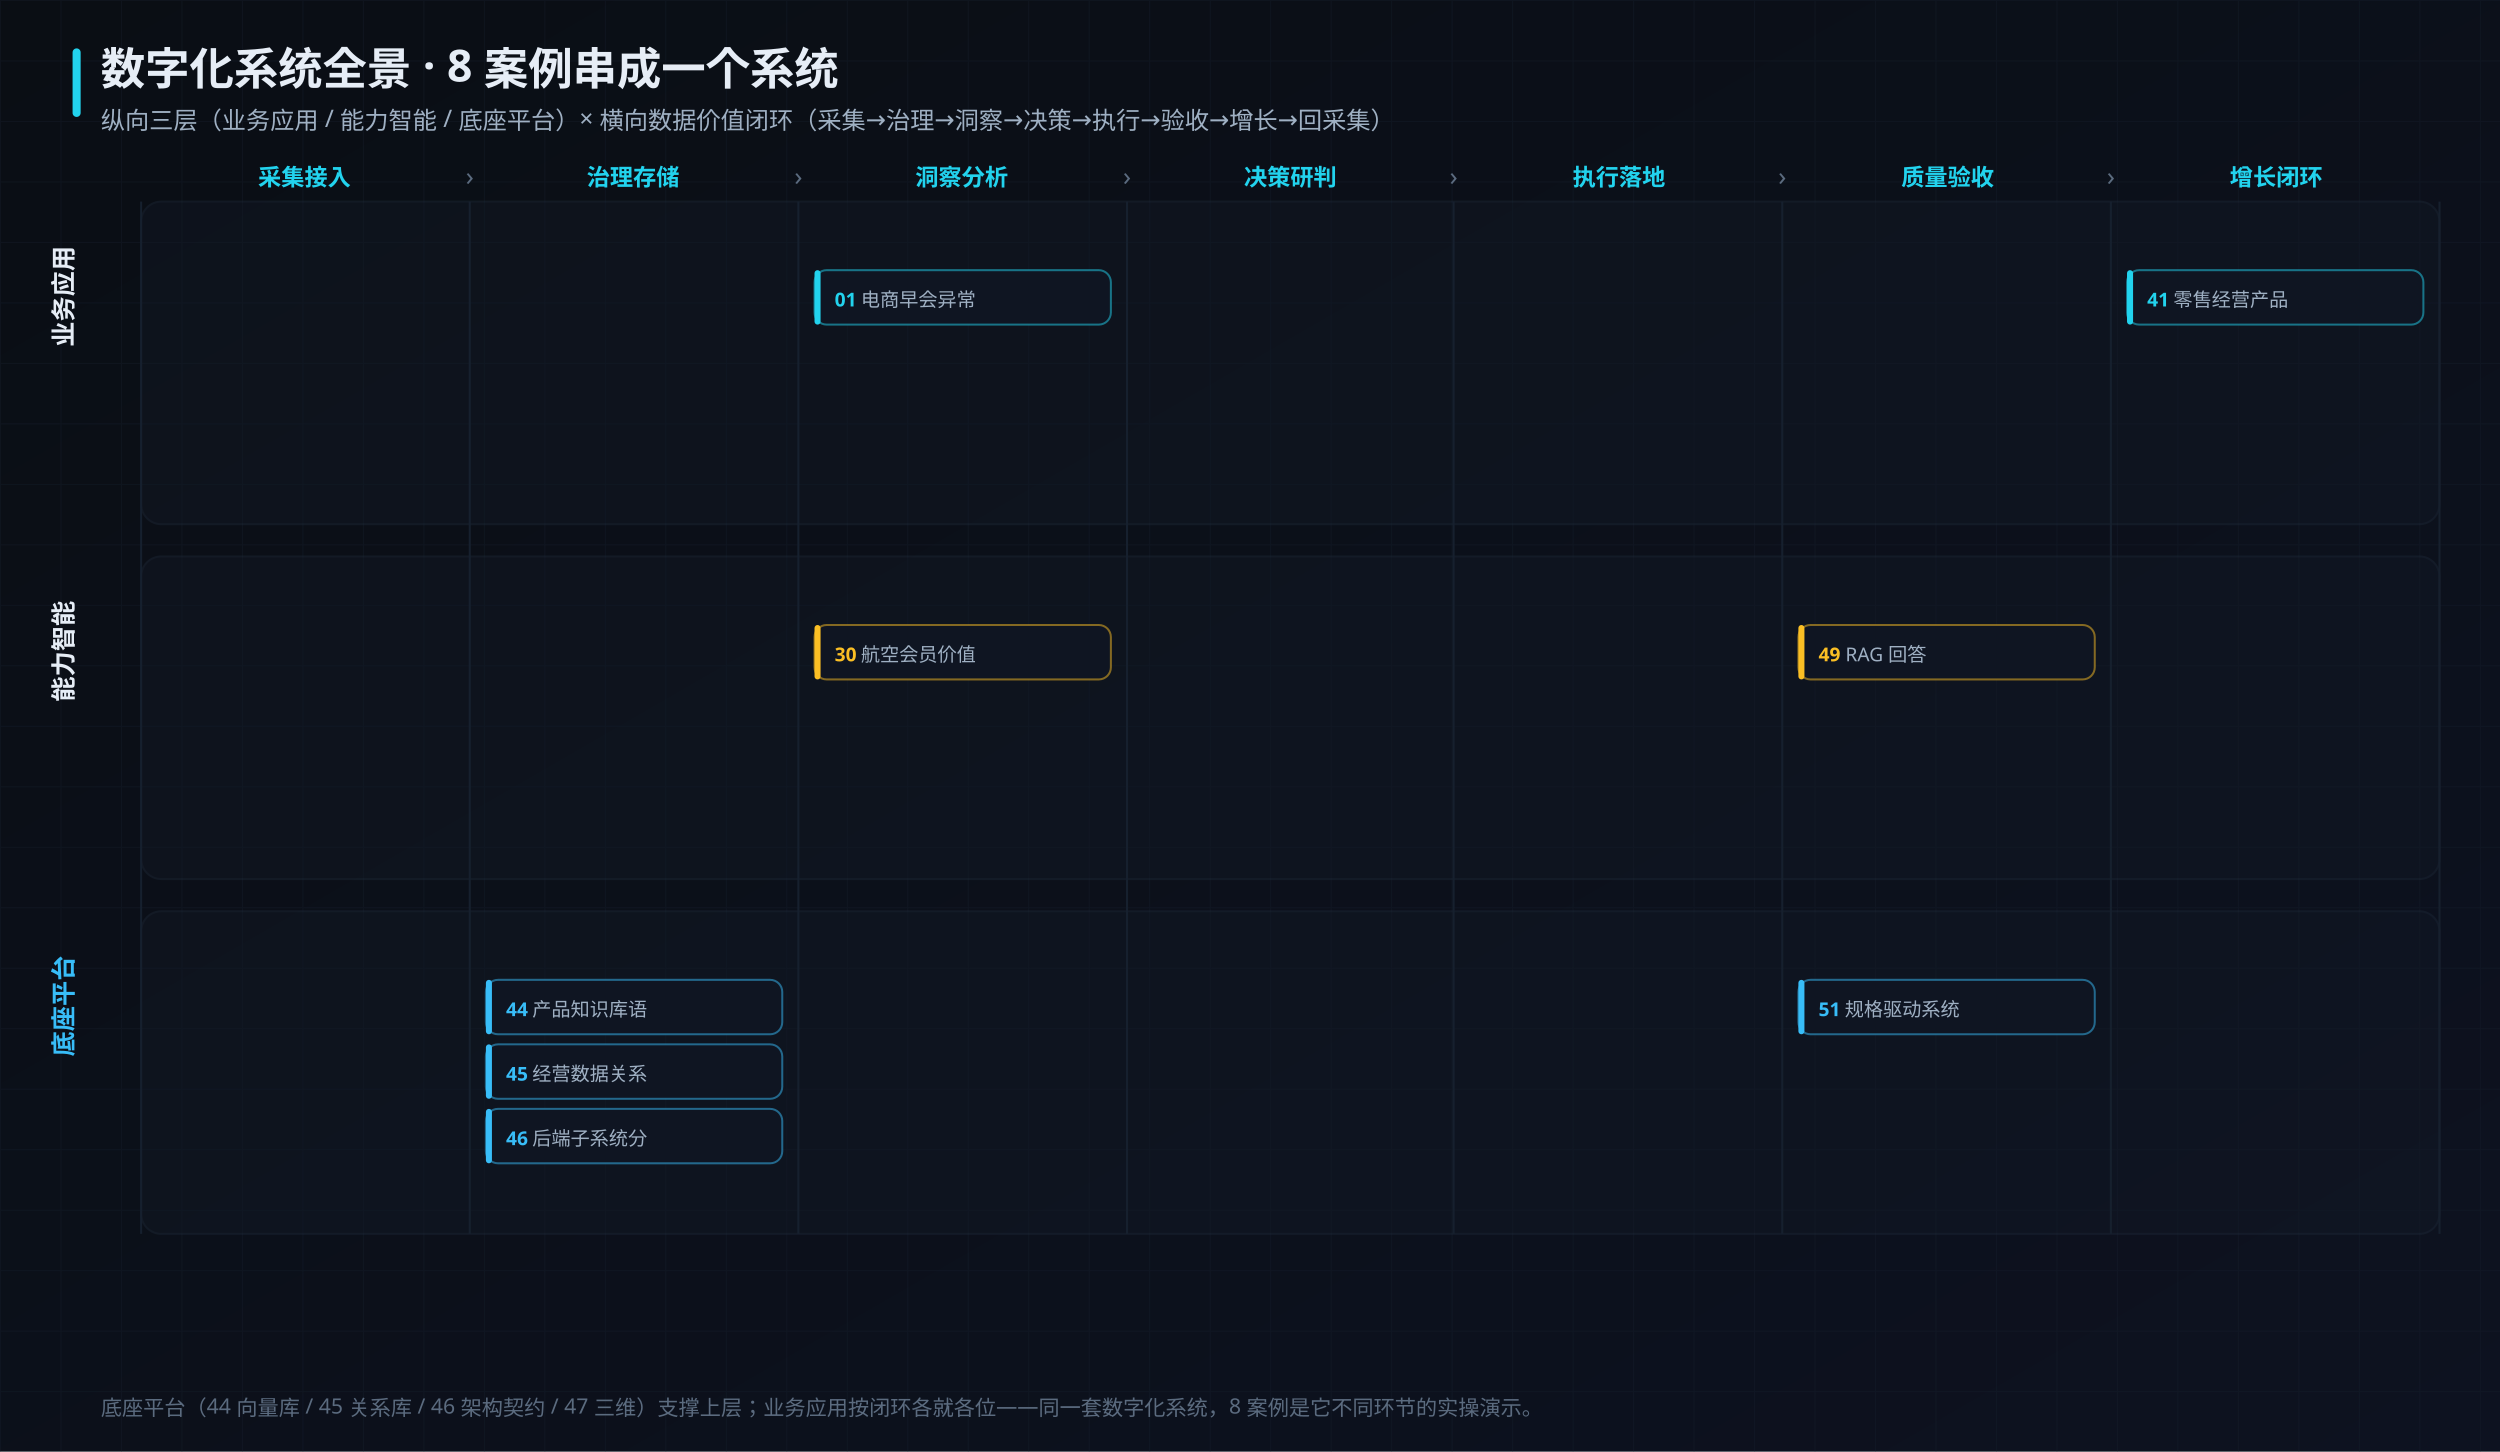
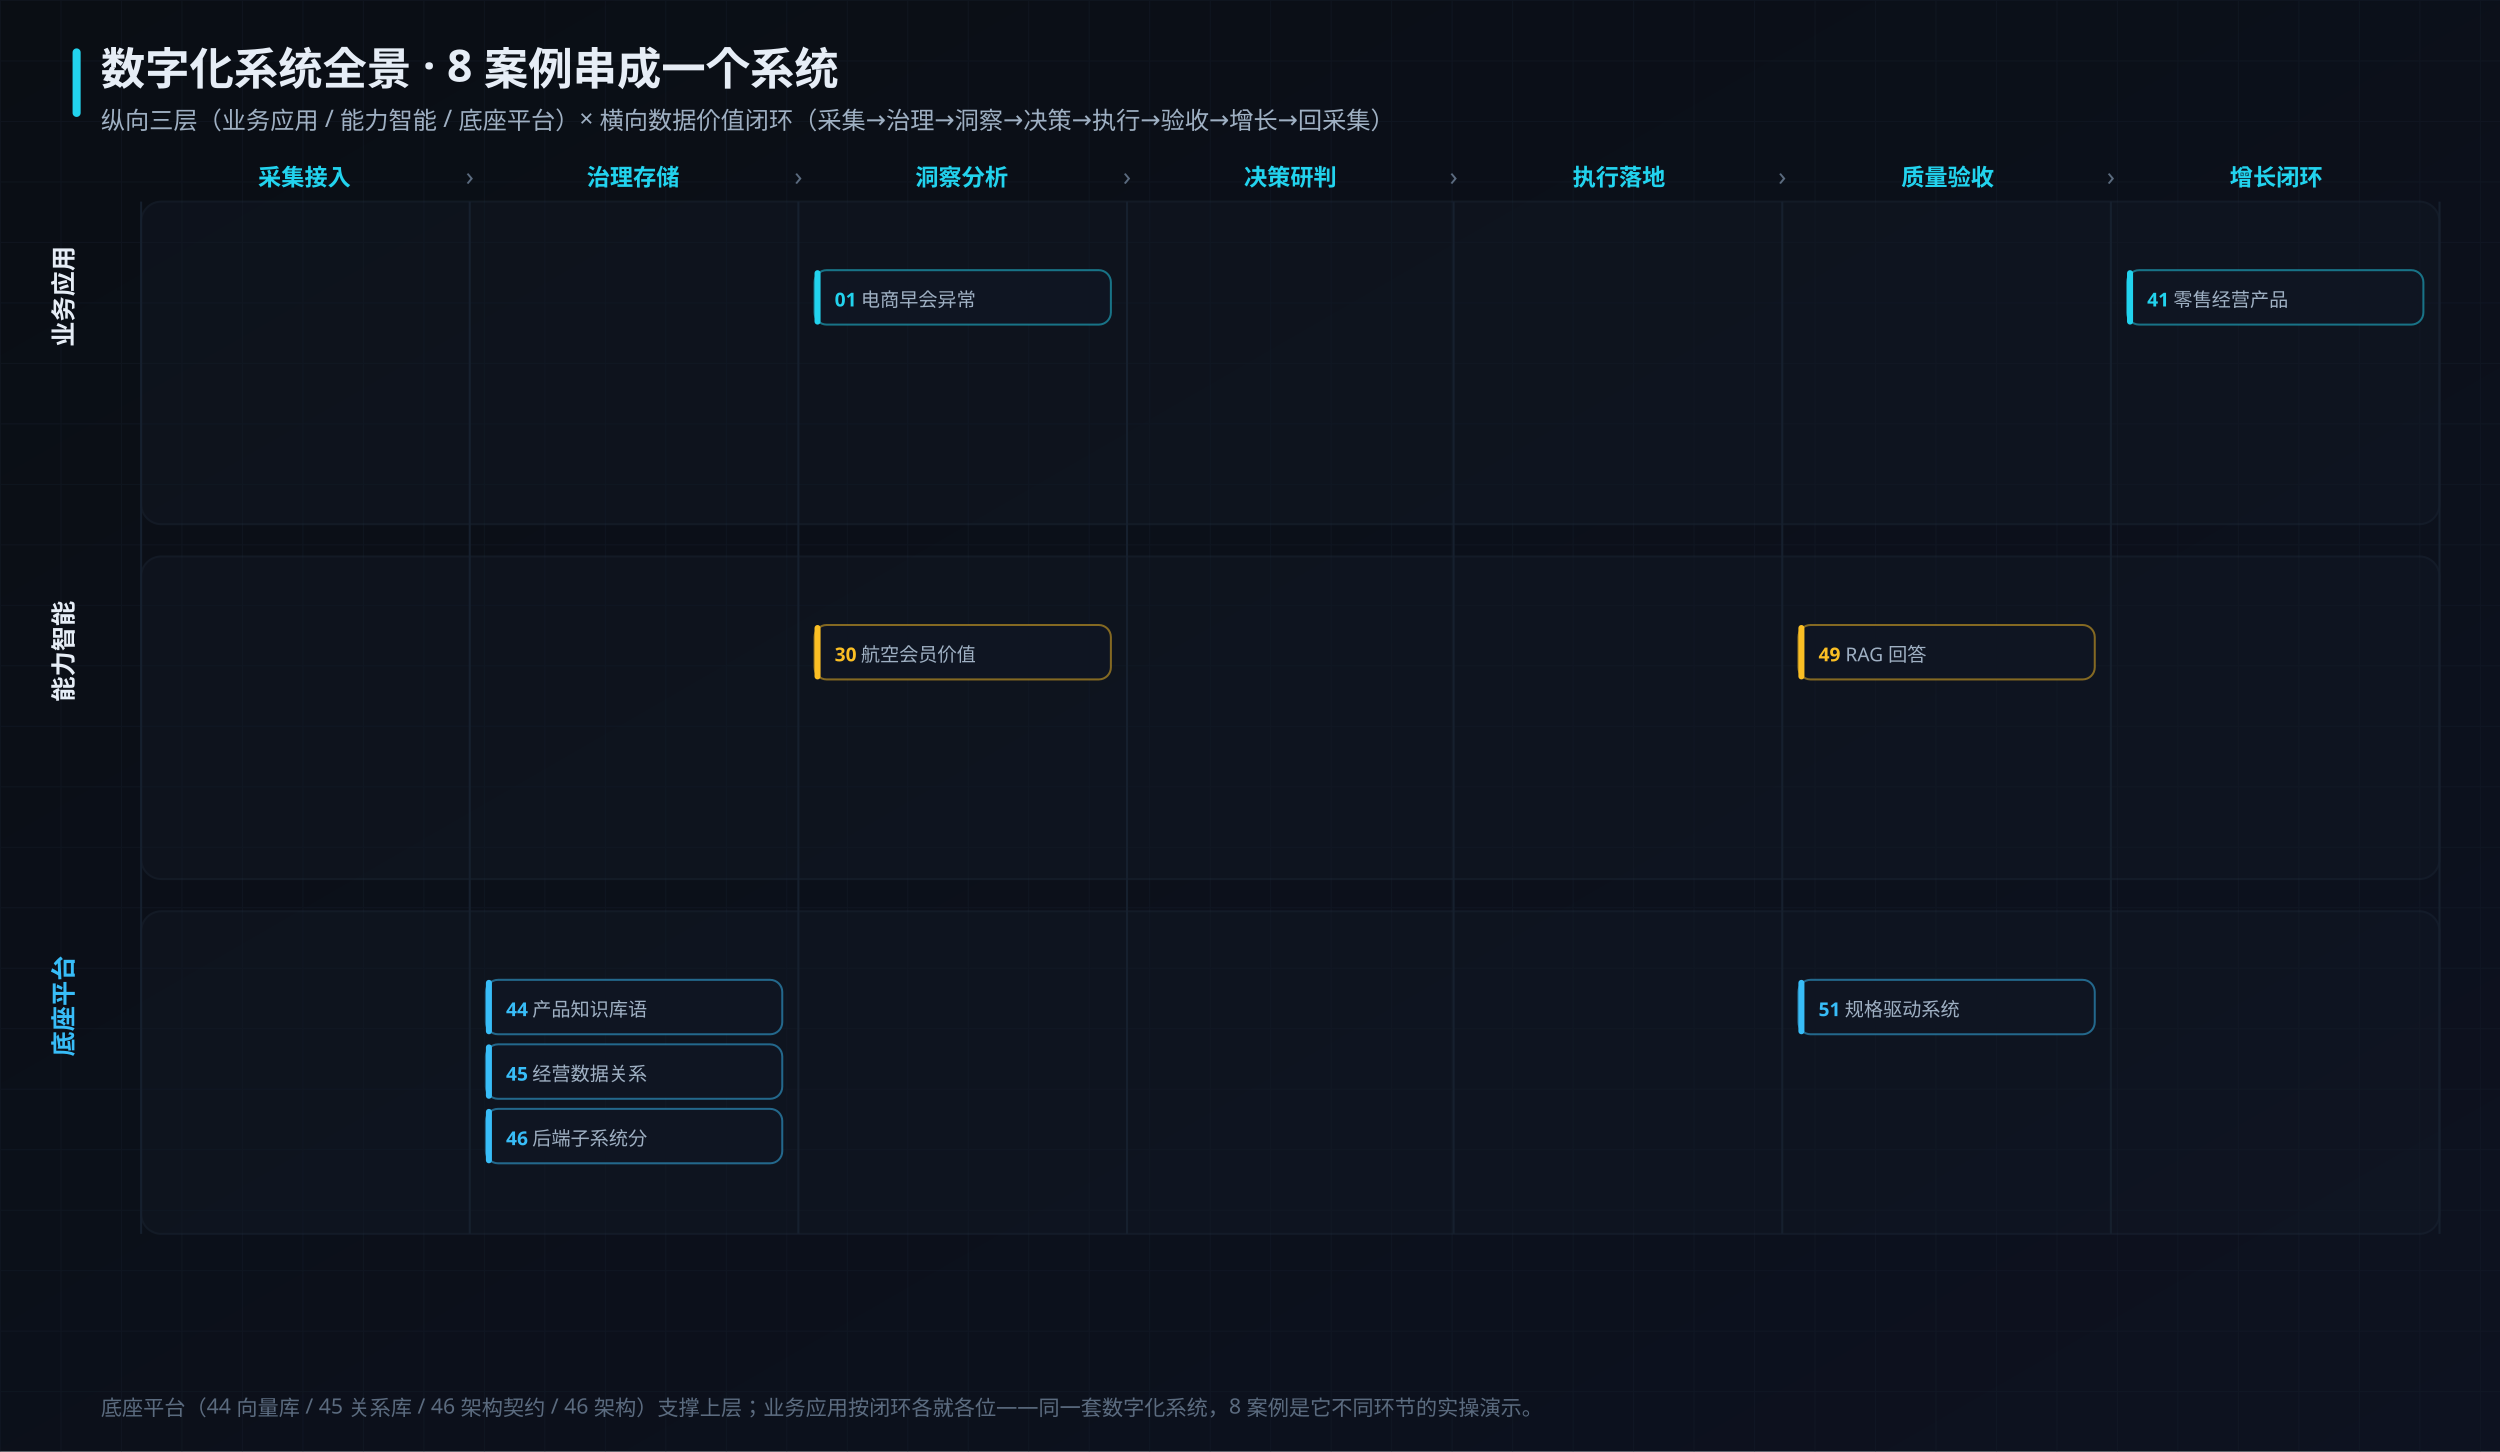
<svg xmlns="http://www.w3.org/2000/svg" viewBox="0 0 1240 720" font-family="PingFang SC,Microsoft YaHei,sans-serif">
  <defs>
    <linearGradient id="bg" x1="0" y1="0" x2="1" y2="1">
      <stop offset="0" stop-color="#0a0e14" />
      <stop offset="1" stop-color="#0d1220" />
    </linearGradient>
    <pattern id="grid" width="30" height="30" patternUnits="userSpaceOnUse">
      <path d="M30 0H0V30" fill="none" stroke="#16202e" stroke-width="1" />
    </pattern>
  </defs>
  <rect width="1240" height="720" fill="url(#bg)" />
  <rect width="1240" height="720" fill="url(#grid)" opacity="0.35" />
  <rect x="36" y="24" width="4" height="34" rx="2" fill="#22d3ee" />
  <text x="50" y="42" font-size="22" font-weight="750" fill="#e6edf6">数字化系统全景 · 8 案例串成一个系统</text>
  <text x="50" y="64" font-size="12" fill="#9fb0c3">纵向三层（业务应用 / 能力智能 / 底座平台）× 横向数据价值闭环（采集→治理→洞察→决策→执行→验收→增长→回采集）</text>
  <text x="151" y="92" font-size="11.5" font-weight="650" fill="#22d3ee" text-anchor="middle">采集接入</text>
  <text x="233" y="92" font-size="13" fill="#5b6b7f" text-anchor="middle">›</text>
  <text x="314" y="92" font-size="11.5" font-weight="650" fill="#22d3ee" text-anchor="middle">治理存储</text>
  <text x="396" y="92" font-size="13" fill="#5b6b7f" text-anchor="middle">›</text>
  <text x="477" y="92" font-size="11.5" font-weight="650" fill="#22d3ee" text-anchor="middle">洞察分析</text>
  <text x="559" y="92" font-size="13" fill="#5b6b7f" text-anchor="middle">›</text>
  <text x="640" y="92" font-size="11.5" font-weight="650" fill="#22d3ee" text-anchor="middle">决策研判</text>
  <text x="721" y="92" font-size="13" fill="#5b6b7f" text-anchor="middle">›</text>
  <text x="803" y="92" font-size="11.5" font-weight="650" fill="#22d3ee" text-anchor="middle">执行落地</text>
  <text x="884" y="92" font-size="13" fill="#5b6b7f" text-anchor="middle">›</text>
  <text x="966" y="92" font-size="11.5" font-weight="650" fill="#22d3ee" text-anchor="middle">质量验收</text>
  <text x="1047" y="92" font-size="13" fill="#5b6b7f" text-anchor="middle">›</text>
  <text x="1129" y="92" font-size="11.5" font-weight="650" fill="#22d3ee" text-anchor="middle">增长闭环</text>
  <rect x="70" y="100" width="1140" height="160" rx="10" fill="#121826" opacity="0.4" stroke="#1e2a3a" />
  <text x="36" y="122" font-size="12.5" font-weight="700" fill="#e6edf6" transform="rotate(-90 36 122)" text-anchor="end">业务应用</text>
  <rect x="70" y="276" width="1140" height="160" rx="10" fill="#121826" opacity="0.4" stroke="#1e2a3a" />
  <text x="36" y="298" font-size="12.5" font-weight="700" fill="#e6edf6" transform="rotate(-90 36 298)" text-anchor="end">能力智能</text>
  <rect x="70" y="452" width="1140" height="160" rx="10" fill="#121826" opacity="0.4" stroke="#1e2a3a" />
  <text x="36" y="474" font-size="12.5" font-weight="700" fill="#38bdf8" transform="rotate(-90 36 474)" text-anchor="end">底座平台</text>
  <line x1="70" y1="100" x2="70" y2="612" stroke="#16202e" />
  <line x1="233" y1="100" x2="233" y2="612" stroke="#16202e" />
  <line x1="396" y1="100" x2="396" y2="612" stroke="#16202e" />
  <line x1="559" y1="100" x2="559" y2="612" stroke="#16202e" />
  <line x1="721" y1="100" x2="721" y2="612" stroke="#16202e" />
  <line x1="884" y1="100" x2="884" y2="612" stroke="#16202e" />
  <line x1="1047" y1="100" x2="1047" y2="612" stroke="#16202e" />
  <line x1="1210" y1="100" x2="1210" y2="612" stroke="#16202e" />
  <rect x="404" y="134" width="147" height="27" rx="6" fill="#0f1522" stroke="#22d3ee" stroke-opacity="0.5" />
  <rect x="404" y="134" width="3" height="27" rx="1.5" fill="#22d3ee" />
  <text x="414" y="152" font-size="9.5" fill="#9fb0c3">
    <tspan fill="#22d3ee" font-weight="700">01</tspan> 电商早会异常</text>
  <rect x="404" y="310" width="147" height="27" rx="6" fill="#0f1522" stroke="#fbbf24" stroke-opacity="0.5" />
  <rect x="404" y="310" width="3" height="27" rx="1.5" fill="#fbbf24" />
  <text x="414" y="328" font-size="9.5" fill="#9fb0c3">
    <tspan fill="#fbbf24" font-weight="700">30</tspan> 航空会员价值</text>
  <rect x="1055" y="134" width="147" height="27" rx="6" fill="#0f1522" stroke="#22d3ee" stroke-opacity="0.5" />
  <rect x="1055" y="134" width="3" height="27" rx="1.5" fill="#22d3ee" />
  <text x="1065" y="152" font-size="9.5" fill="#9fb0c3">
    <tspan fill="#22d3ee" font-weight="700">41</tspan> 零售经营产品</text>
  <rect x="241" y="486" width="147" height="27" rx="6" fill="#0f1522" stroke="#38bdf8" stroke-opacity="0.5" />
  <rect x="241" y="486" width="3" height="27" rx="1.5" fill="#38bdf8" />
  <text x="251" y="504" font-size="9.5" fill="#9fb0c3">
    <tspan fill="#38bdf8" font-weight="700">44</tspan> 产品知识库语</text>
  <rect x="241" y="518" width="147" height="27" rx="6" fill="#0f1522" stroke="#38bdf8" stroke-opacity="0.5" />
  <rect x="241" y="518" width="3" height="27" rx="1.5" fill="#38bdf8" />
  <text x="251" y="536" font-size="9.5" fill="#9fb0c3">
    <tspan fill="#38bdf8" font-weight="700">45</tspan> 经营数据关系</text>
  <rect x="241" y="550" width="147" height="27" rx="6" fill="#0f1522" stroke="#38bdf8" stroke-opacity="0.5" />
  <rect x="241" y="550" width="3" height="27" rx="1.5" fill="#38bdf8" />
  <text x="251" y="568" font-size="9.5" fill="#9fb0c3">
    <tspan fill="#38bdf8" font-weight="700">46</tspan> 后端子系统分</text>
  <rect x="892" y="310" width="147" height="27" rx="6" fill="#0f1522" stroke="#fbbf24" stroke-opacity="0.5" />
  <rect x="892" y="310" width="3" height="27" rx="1.5" fill="#fbbf24" />
  <text x="902" y="328" font-size="9.5" fill="#9fb0c3">
    <tspan fill="#fbbf24" font-weight="700">49</tspan> RAG 回答</text>
  <rect x="892" y="486" width="147" height="27" rx="6" fill="#0f1522" stroke="#38bdf8" stroke-opacity="0.5" />
  <rect x="892" y="486" width="3" height="27" rx="1.5" fill="#38bdf8" />
  <text x="902" y="504" font-size="9.5" fill="#9fb0c3">
    <tspan fill="#38bdf8" font-weight="700">51</tspan> 规格驱动系统</text>
-   <text x="50" y="702" font-size="10.5" fill="#5b6b7f">底座平台（44 向量库 / 45 关系库 / 46 架构契约 / 47 三维）支撑上层；业务应用按闭环各就各位——同一套数字化系统，8 案例是它不同环节的实操演示。</text>
+   <text x="50" y="702" font-size="10.5" fill="#5b6b7f">底座平台（44 向量库 / 45 关系库 / 46 架构契约 / 46 架构）支撑上层；业务应用按闭环各就各位——同一套数字化系统，8 案例是它不同环节的实操演示。</text>
</svg>
